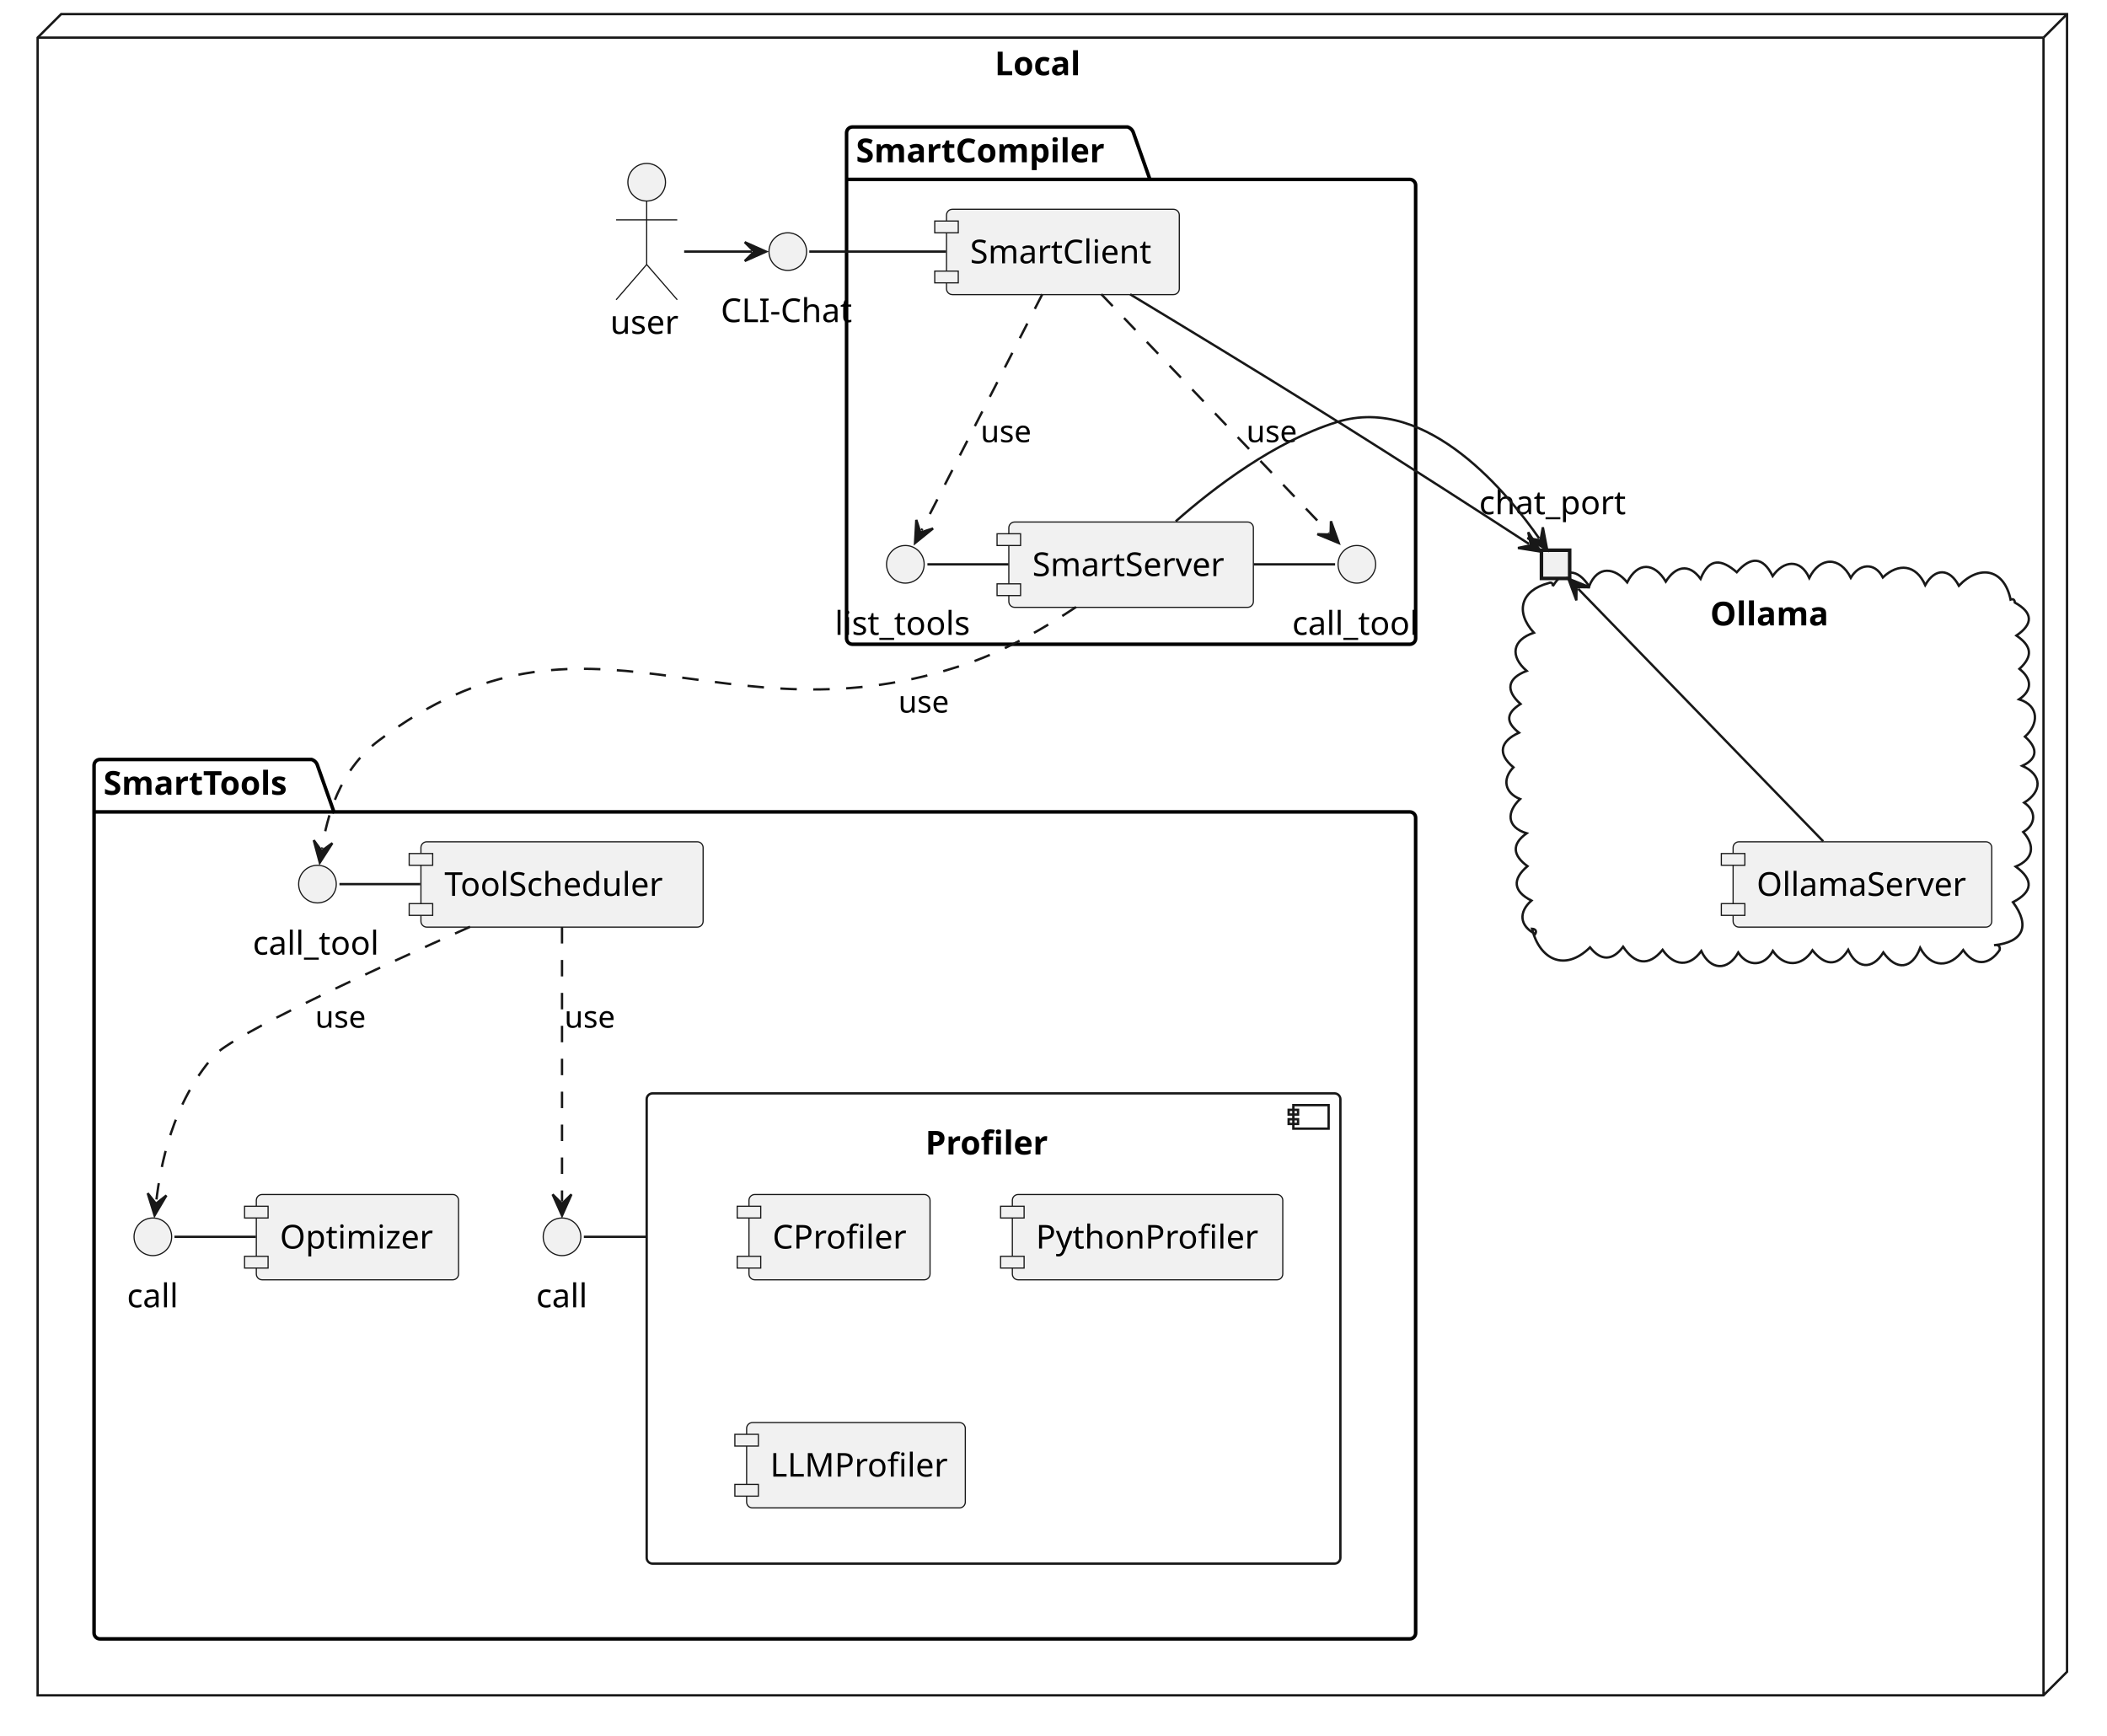
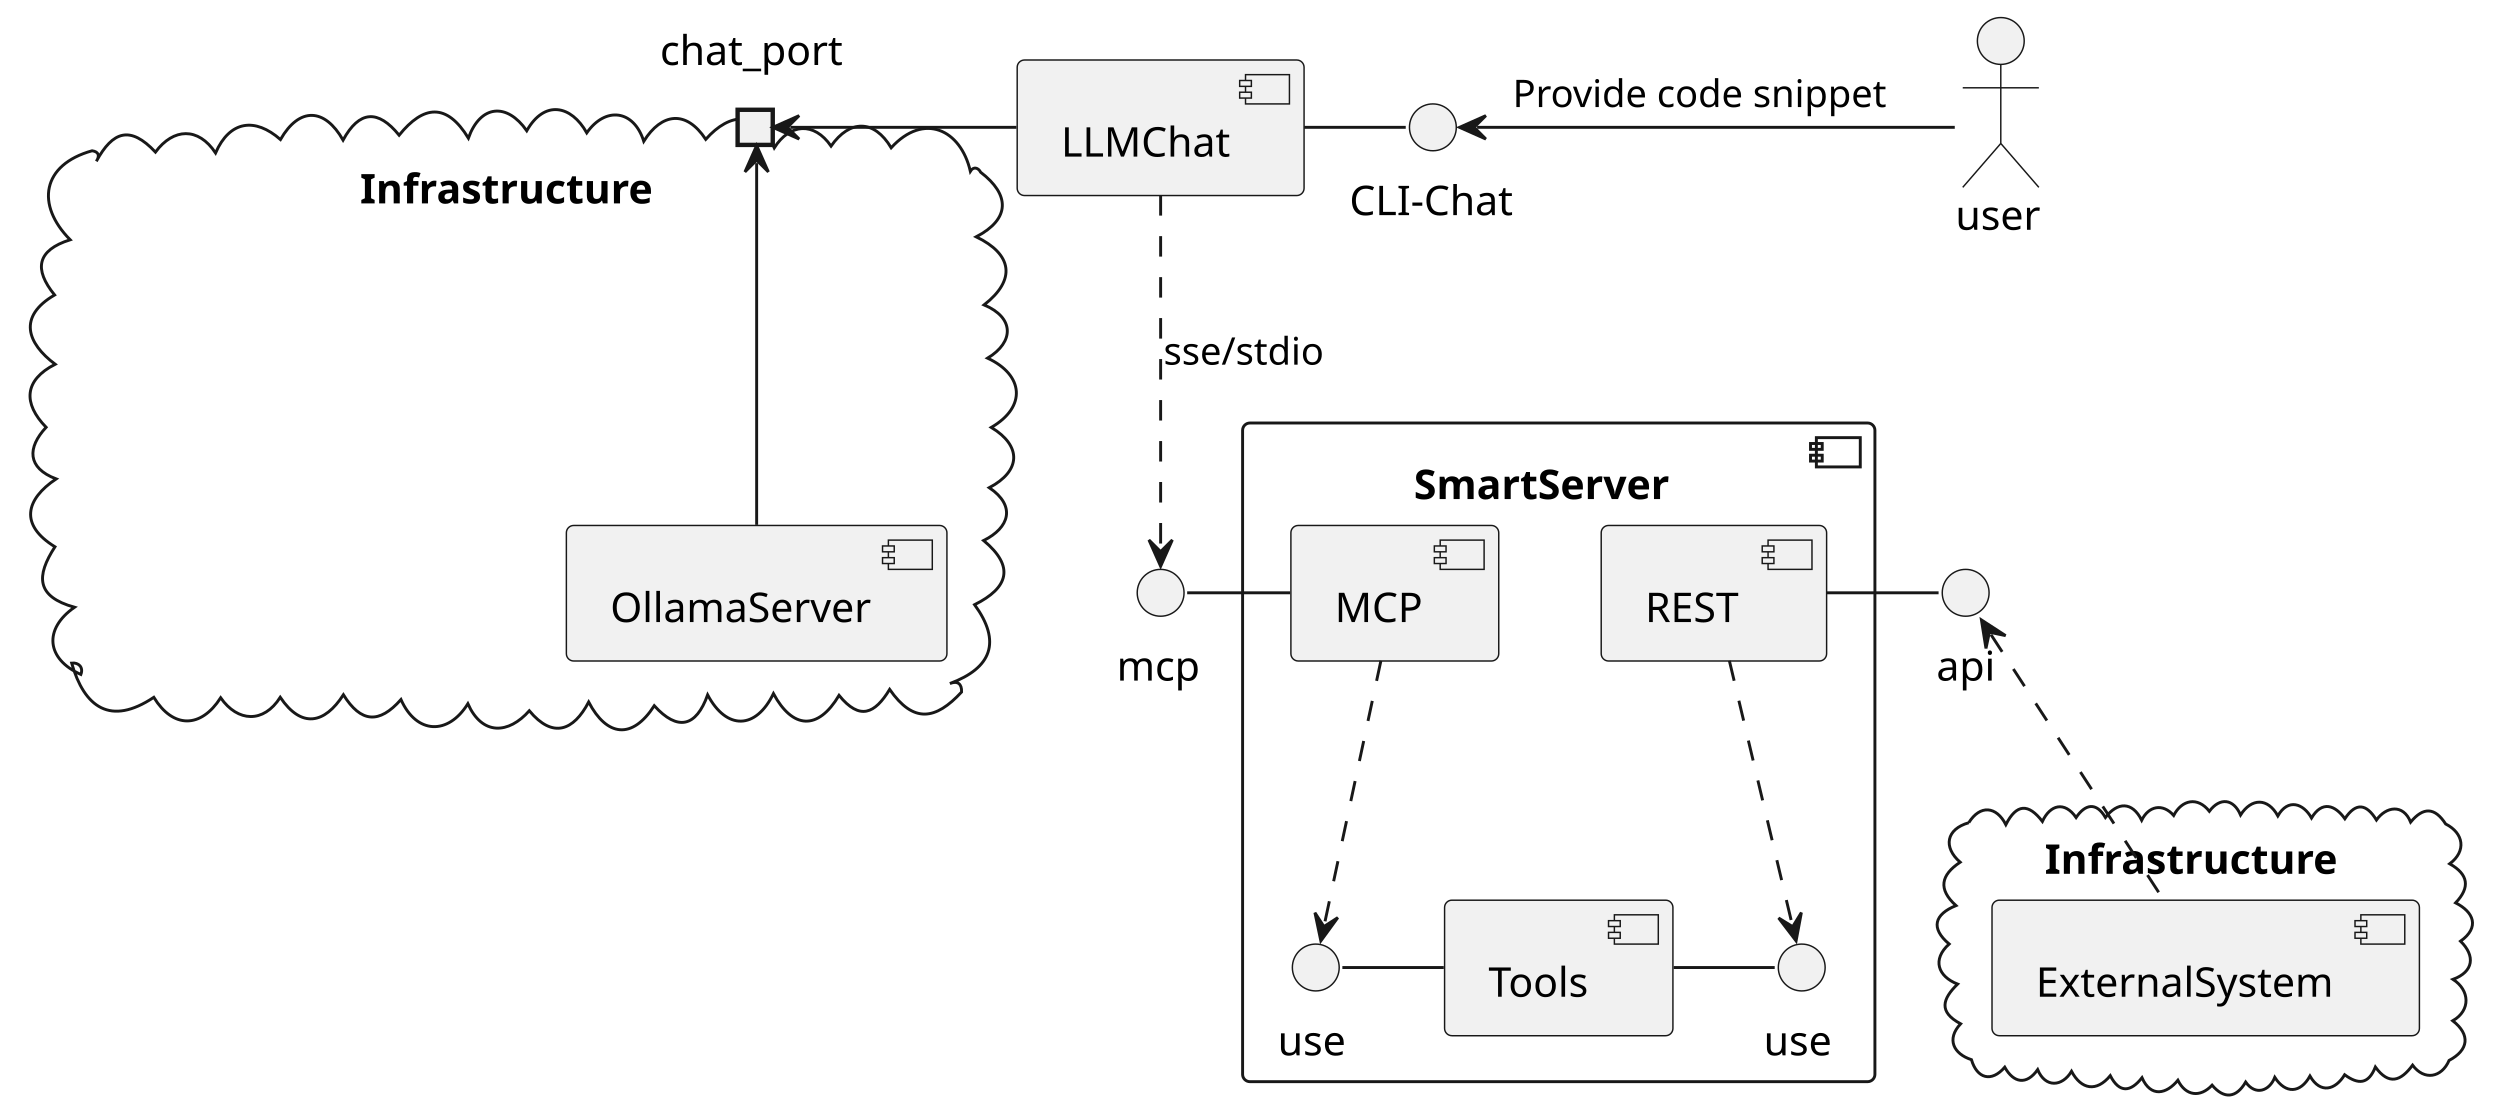
- <svg xmlns="http://www.w3.org/2000/svg" contentStyleType="text/css" height="738px" preserveAspectRatio="none" style="width:896px;height:738px;background:#FFFFFF;" version="1.1" viewBox="0 0 896 738" width="896px" zoomAndPan="magnify">
+ <svg xmlns="http://www.w3.org/2000/svg" contentStyleType="text/css" height="382px" preserveAspectRatio="none" style="width:854px;height:382px;background:#FFFFFF;" version="1.1" viewBox="0 0 854 382" width="854px" zoomAndPan="magnify">
  <defs />
  <g>
-     <g id="cluster_Local">
-       <polygon fill="none" points="16,16,26,6,879,6,879,711,869,721,16,721,16,16" style="stroke:#181818;stroke-width:1.0;" />
-       <line style="stroke:#181818;stroke-width:1.0;" x1="869" x2="879" y1="16" y2="6" />
-       <line style="stroke:#181818;stroke-width:1.0;" x1="16" x2="869" y1="16" y2="16" />
-       <line style="stroke:#181818;stroke-width:1.0;" x1="869" x2="869" y1="16" y2="721" />
-       <text fill="#000000" font-family="sans-serif" font-size="14" font-weight="bold" lengthAdjust="spacing" textLength="41" x="423" y="31.995">Local</text>
+     <g id="cluster_infrastructure1">
+       <path d="M32.907,55.103 C38.52,44.814 44.447,42.743 53.101,51.954 C59.25,43.686 67.724,43.324 73.634,52.239 C78.498,41.178 87.082,40.022 95.807,47.661 C102.26,36.428 110.933,36.845 117.192,47.848 C122.736,37.696 129.136,37.295 136.339,46.179 C144.682,35.867 152.589,35.059 159.997,47.166 C164.127,35.751 173.16,34.953 179.942,44.662 C185.978,34.02 195.109,35.88 200.442,45.377 C206.8,36.296 216.493,37.42 219.91,48.253 C226.007,38.552 234.366,37.441 241.083,47.592 C249.411,38.226 258.946,37.517 264.488,50.508 C269.809,42.179 278.042,41.48 283.887,49.901 C290.285,40.795 298.563,40.688 304.43,50.48 C315.586,38.241 328.18,44.223 331.471,58.5 C332.553,56.754 334.214,57.307 334.988,58.83 C344.988,66.474 345.23,74.737 333.486,80.901 C345.783,86.853 347.241,95.501 336.172,104.153 C346.477,108.488 346.578,116.729 337.372,122.35 C349.72,128.095 350.746,138.955 338.628,146 C349.152,152.404 348.734,160.897 337.945,166.593 C347.202,172.892 344.781,180.274 336.014,184.645 C346.731,193.578 344.507,200.778 332.923,206.565 C342.163,219.243 338.741,228.2 324.471,233.5 C327.136,232.445 328.591,233.596 328.475,236.393 C319.562,246.018 312.047,247.176 303.904,235.504 C298.828,243.865 293.701,246.213 286.617,237.543 C279.394,249.653 270.78,249.076 264.205,236.944 C258.204,249.279 248.202,249.514 241.732,237.375 C237.78,248.412 231.472,249.838 223.499,241.079 C215.948,252.757 207.32,251.685 201.089,239.822 C195.916,249.653 188.843,252.441 180.81,242.8 C173.706,250.805 164.757,251.382 159.819,240.404 C153.09,251.228 142.269,250.869 136.969,238.968 C129.488,247.427 123.291,246.906 117.308,237.335 C110.861,247.29 103.016,248.95 95.733,238.206 C90.02,247.155 81.227,246.696 75.377,238.368 C68.629,248.857 59.137,248.991 52.538,238.208 C37.731,248.102 28.82,241.678 24.471,226.5 C26.873,226.248 28.571,227.942 27.625,230.398 C15.79,225.111 14.811,214.864 25.45,207.447 C12.304,203.773 12.29,196.805 18.771,186.786 C6.641,179.349 8.66,170.643 19.173,163.598 C9.232,159.819 9.279,152.922 15.753,145.96 C7.827,137.816 8.149,129.897 18.846,124.429 C9.226,117.228 6,108.15 18.653,100.767 C11.489,91.949 12.594,85.496 23.967,81.901 C12.144,69.971 14.301,56.273 31.471,51.5 C33.855,51.847 34.07,53.342 32.907,55.103 " fill="none" style="stroke:#181818;stroke-width:1.0;" />
+       <text fill="#000000" font-family="sans-serif" font-size="14" font-weight="bold" lengthAdjust="spacing" textLength="110" x="122.971" y="69.495">Infrastructure</text>
    </g>
-     <g id="cluster_Ollama">
-       <path d="M660.322,249.306 C665.231,241.371 670.866,241.801 675.761,249.32 C679.419,240.292 686.733,241.344 691.958,247.666 C696.442,238.698 703.567,239.246 708.383,247.345 C712.367,240.987 718.135,239.263 723.177,246.165 C726.867,236.971 732.197,237.871 738.564,243.359 C744.388,236.683 749.626,236.513 753.831,244.991 C758.366,238.449 765.61,237.405 769.385,245.784 C773.932,236.642 782.442,236.594 787.053,245.723 C790.46,239.864 797.127,238.762 800.678,245.569 C807.344,239.279 814.765,240.061 818.701,248.835 C822.881,241.415 829.117,241.653 833.007,249.113 C841.741,239.988 852.235,241.827 855,255 C856.18,254.55 856.74,255.124 856.807,256.265 C864.488,260.532 864.775,265.309 857.483,270.298 C863.889,274.72 864.736,278.933 858.765,284.474 C863.945,288.552 864.479,293.461 858.625,297.42 C867.468,300.181 866.857,308.237 861.111,313.285 C866.168,317.732 867.141,322.365 859.982,325.702 C868.613,329.554 868.394,336.679 860.784,341.362 C866.027,344.917 865.824,350.626 860.385,353.839 C865.577,359.743 864.674,365.389 857.197,368.549 C864.923,374.236 864.463,379.259 856.019,383.687 C863.421,393.731 860.503,400.672 848,402 C849.505,401.598 850.742,402.295 850.338,404.06 C845.687,410.863 839.508,410.837 834.85,404.068 C829.346,411.735 821.212,411.894 816.552,403.128 C813.118,412.268 806.432,412.917 800.888,405.073 C796.182,412.701 789.487,412.004 785.944,403.964 C781.183,411.628 775.682,410.365 770.751,404.15 C766.257,411.253 758.618,411.441 753.902,404.415 C750.399,411.005 743.301,411.459 739.181,405.118 C734.704,413.18 727.293,412.592 723.474,404.479 C718.351,411.595 711.701,410.764 707.014,403.964 C700.961,411.33 695.123,409.957 690.225,402.643 C685.774,408.646 680.832,408.804 676.163,402.901 C665.386,413.513 654.689,408.074 651.5,395 C652.766,395.072 653.688,395.87 652.857,397.222 C646.149,393.721 645.707,387.906 651.241,383.012 C643.483,379.089 642.972,373.948 649.561,368.378 C643.488,363.935 642.506,359.166 649.202,354.395 C640.519,351.744 640.713,345.233 646.413,339.828 C639.886,337.189 638.717,331.365 643.584,326.337 C636.458,320.417 638.199,315.154 645.939,311.612 C640.171,307.032 640.451,303.325 646.605,299.396 C640.044,293.522 641.032,288.46 649.219,285.326 C642.027,279.101 643.007,272.206 652.287,269.094 C644.134,260.142 646.793,251.102 658.5,248 C659.826,247.453 660.315,248.014 660.322,249.306 " fill="none" style="stroke:#181818;stroke-width:1.0;" />
-       <text fill="#000000" font-family="sans-serif" font-size="14" font-weight="bold" lengthAdjust="spacing" textLength="52" x="727.25" y="265.995">Ollama</text>
+     <g id="cluster_SmartServer">
+       <rect fill="none" height="225" rx="2.5" ry="2.5" style="stroke:#181818;stroke-width:1.0;" width="216" x="424.471" y="144.5" />
+       <rect fill="none" height="10" style="stroke:#181818;stroke-width:1.0;" width="15" x="620.471" y="149.5" />
+       <rect fill="none" height="2" style="stroke:#181818;stroke-width:1.0;" width="4" x="618.471" y="151.5" />
+       <rect fill="none" height="2" style="stroke:#181818;stroke-width:1.0;" width="4" x="618.471" y="155.5" />
+       <text fill="#000000" font-family="sans-serif" font-size="14" font-weight="bold" lengthAdjust="spacing" textLength="99" x="482.971" y="170.495">SmartServer</text>
    </g>
-     <g id="cluster_SmartCompiler">
-       <path d="M362.5,54 L479.5,54 A3.75,3.75 0 0 1 482,56.5 L489,76.297 L599.5,76.297 A2.5,2.5 0 0 1 602,78.797 L602,271.5 A2.5,2.5 0 0 1 599.5,274 L362.5,274 A2.5,2.5 0 0 1 360,271.5 L360,56.5 A2.5,2.5 0 0 1 362.5,54 " fill="none" style="stroke:#000000;stroke-width:1.5;" />
-       <line style="stroke:#000000;stroke-width:1.5;" x1="360" x2="489" y1="76.297" y2="76.297" />
-       <text fill="#000000" font-family="sans-serif" font-size="14" font-weight="bold" lengthAdjust="spacing" textLength="116" x="364" y="68.995">SmartCompiler</text>
+     <g id="cluster_infrastructure2">
+       <path d="M672.522,281.045 C676.414,274.832 681.949,275.349 685.199,281.692 C688.833,274.554 692.871,274.329 697.678,280.601 C700.32,274.917 705.229,273.524 709.195,279.267 C712.317,274.65 716.067,273.882 719.208,279.25 C723.343,273.916 728.362,273.693 731.597,280.192 C733.984,275.302 738.77,274.285 742.526,278.559 C745.319,273.2 750.688,272.009 754.712,277.128 C758.352,272.285 762.97,272.821 765.374,278.393 C769.098,272.559 774.686,272.462 778.11,278.708 C781.598,272.625 786.816,274.425 789.614,279.424 C793.226,273.424 797.633,274.957 801.005,279.679 C804.851,273.904 808.39,274.596 811.79,280.106 C815.079,275.533 820.867,274.44 823.479,280.828 C827.791,275.62 831.701,275.686 835.429,281.464 C841.619,284.595 842.622,290.711 836.821,295.07 C843.19,298.679 843.921,303.073 838.838,308.412 C845.035,311.55 847.206,316.721 840.519,321.512 C845.641,326.514 845.016,331.936 837.962,334.55 C843.651,338.236 844.123,345.09 837.867,348.696 C843.971,353.459 843.329,358.676 836.606,362.245 C834.061,368.14 828.146,369.257 824.137,363.862 C820.097,369.337 816.064,370.834 811.431,364.5 C809.057,370.427 805.66,370.58 800.933,367.137 C797.773,372.356 792.672,373.778 789.082,367.583 C785.8,373.486 780.78,373.761 777.066,368.029 C775.209,372.697 770.496,374.393 767.115,369.639 C763.934,375.097 759.787,375.587 755.652,370.697 C751.567,375.039 746.648,374.407 743.964,369.014 C740.088,373.74 734.755,375.049 731.699,368.149 C727.842,373.073 724.016,373.539 720.868,367.452 C716.158,373.126 711.003,372.258 707.633,365.969 C704.433,371.29 698.685,371.685 696.063,365.394 C692.218,370.807 687.865,369.968 684.823,364.56 C680.276,369.857 675.336,368.455 673.446,361.989 C667.388,360.024 664.77,355.034 669.743,349.736 C662.092,345.644 663.535,341.236 668.711,336.168 C661.974,333.532 659.922,327.772 665.825,322.473 C659.358,317.027 660.826,312.336 668.165,309.351 C661.952,303.736 662.984,298.92 669.585,294.532 C663.68,289.381 664.831,283.234 672.522,281.045 " fill="none" style="stroke:#181818;stroke-width:1.0;" />
+       <text fill="#000000" font-family="sans-serif" font-size="14" font-weight="bold" lengthAdjust="spacing" textLength="110" x="698.471" y="298.495">Infrastructure</text>
    </g>
-     <g id="cluster_SmartTools">
-       <path d="M42.5,323 L132.5,323 A3.75,3.75 0 0 1 135,325.5 L142,345.297 L599.5,345.297 A2.5,2.5 0 0 1 602,347.797 L602,694.5 A2.5,2.5 0 0 1 599.5,697 L42.5,697 A2.5,2.5 0 0 1 40,694.5 L40,325.5 A2.5,2.5 0 0 1 42.5,323 " fill="none" style="stroke:#000000;stroke-width:1.5;" />
-       <line style="stroke:#000000;stroke-width:1.5;" x1="40" x2="142" y1="345.297" y2="345.297" />
-       <text fill="#000000" font-family="sans-serif" font-size="14" font-weight="bold" lengthAdjust="spacing" textLength="89" x="44" y="337.995">SmartTools</text>
+     <text fill="#000000" font-family="sans-serif" font-size="14" lengthAdjust="spacing" textLength="65" x="225.471" y="22.198">chat_port</text>
+     <rect fill="#F1F1F1" height="12" style="stroke:#181818;stroke-width:1.5;" width="12" x="251.971" y="37.5" />
+     <g id="elem_OllamaServer">
+       <rect fill="#F1F1F1" height="46.297" rx="2.5" ry="2.5" style="stroke:#181818;stroke-width:0.5;" width="130" x="193.471" y="179.5" />
+       <rect fill="#F1F1F1" height="10" style="stroke:#181818;stroke-width:0.5;" width="15" x="303.471" y="184.5" />
+       <rect fill="#F1F1F1" height="2" style="stroke:#181818;stroke-width:0.5;" width="4" x="301.471" y="186.5" />
+       <rect fill="#F1F1F1" height="2" style="stroke:#181818;stroke-width:0.5;" width="4" x="301.471" y="190.5" />
+       <text fill="#000000" font-family="sans-serif" font-size="14" lengthAdjust="spacing" textLength="90" x="208.471" y="212.495">OllamaServer</text>
    </g>
-     <g id="cluster_Profiler">
-       <rect fill="none" height="200" rx="2.5" ry="2.5" style="stroke:#181818;stroke-width:1.0;" width="295" x="275" y="465" />
-       <rect fill="none" height="10" style="stroke:#181818;stroke-width:1.0;" width="15" x="550" y="470" />
-       <rect fill="none" height="2" style="stroke:#181818;stroke-width:1.0;" width="4" x="548" y="472" />
-       <rect fill="none" height="2" style="stroke:#181818;stroke-width:1.0;" width="4" x="548" y="476" />
-       <text fill="#000000" font-family="sans-serif" font-size="14" font-weight="bold" lengthAdjust="spacing" textLength="58" x="393.5" y="490.995">Profiler</text>
+     <g id="elem_LLMChat">
+       <rect fill="#F1F1F1" height="46.297" rx="2.5" ry="2.5" style="stroke:#181818;stroke-width:0.5;" width="98" x="347.471" y="20.5" />
+       <rect fill="#F1F1F1" height="10" style="stroke:#181818;stroke-width:0.5;" width="15" x="425.471" y="25.5" />
+       <rect fill="#F1F1F1" height="2" style="stroke:#181818;stroke-width:0.5;" width="4" x="423.471" y="27.5" />
+       <rect fill="#F1F1F1" height="2" style="stroke:#181818;stroke-width:0.5;" width="4" x="423.471" y="31.5" />
+       <text fill="#000000" font-family="sans-serif" font-size="14" lengthAdjust="spacing" textLength="58" x="362.471" y="53.495">LLMChat</text>
+     </g>
+     <g id="elem_tools_api">
+       <ellipse cx="615.471" cy="330.5" fill="#F1F1F1" rx="8" ry="8" style="stroke:#181818;stroke-width:0.5;" />
+       <text fill="#000000" font-family="sans-serif" font-size="14" lengthAdjust="spacing" textLength="26" x="602.471" y="360.495">use</text>
+     </g>
+     <g id="elem_tools_mcp">
+       <ellipse cx="449.471" cy="330.5" fill="#F1F1F1" rx="8" ry="8" style="stroke:#181818;stroke-width:0.5;" />
+       <text fill="#000000" font-family="sans-serif" font-size="14" lengthAdjust="spacing" textLength="26" x="436.471" y="360.495">use</text>
+     </g>
+     <g id="elem_REST">
+       <rect fill="#F1F1F1" height="46.297" rx="2.5" ry="2.5" style="stroke:#181818;stroke-width:0.5;" width="77" x="546.971" y="179.5" />
+       <rect fill="#F1F1F1" height="10" style="stroke:#181818;stroke-width:0.5;" width="15" x="603.971" y="184.5" />
+       <rect fill="#F1F1F1" height="2" style="stroke:#181818;stroke-width:0.5;" width="4" x="601.971" y="186.5" />
+       <rect fill="#F1F1F1" height="2" style="stroke:#181818;stroke-width:0.5;" width="4" x="601.971" y="190.5" />
+       <text fill="#000000" font-family="sans-serif" font-size="14" lengthAdjust="spacing" textLength="37" x="561.971" y="212.495">REST</text>
+     </g>
+     <g id="elem_MCP">
+       <rect fill="#F1F1F1" height="46.297" rx="2.5" ry="2.5" style="stroke:#181818;stroke-width:0.5;" width="71" x="440.971" y="179.5" />
+       <rect fill="#F1F1F1" height="10" style="stroke:#181818;stroke-width:0.5;" width="15" x="491.971" y="184.5" />
+       <rect fill="#F1F1F1" height="2" style="stroke:#181818;stroke-width:0.5;" width="4" x="489.971" y="186.5" />
+       <rect fill="#F1F1F1" height="2" style="stroke:#181818;stroke-width:0.5;" width="4" x="489.971" y="190.5" />
+       <text fill="#000000" font-family="sans-serif" font-size="14" lengthAdjust="spacing" textLength="31" x="455.971" y="212.495">MCP</text>
+     </g>
+     <g id="elem_Tools">
+       <rect fill="#F1F1F1" height="46.297" rx="2.5" ry="2.5" style="stroke:#181818;stroke-width:0.5;" width="78" x="493.471" y="307.5" />
+       <rect fill="#F1F1F1" height="10" style="stroke:#181818;stroke-width:0.5;" width="15" x="551.471" y="312.5" />
+       <rect fill="#F1F1F1" height="2" style="stroke:#181818;stroke-width:0.5;" width="4" x="549.471" y="314.5" />
+       <rect fill="#F1F1F1" height="2" style="stroke:#181818;stroke-width:0.5;" width="4" x="549.471" y="318.5" />
+       <text fill="#000000" font-family="sans-serif" font-size="14" lengthAdjust="spacing" textLength="38" x="508.471" y="340.495">Tools</text>
+     </g>
+     <g id="elem_ExternalSystem">
+       <rect fill="#F1F1F1" height="46.297" rx="2.5" ry="2.5" style="stroke:#181818;stroke-width:0.5;" width="146" x="680.471" y="307.5" />
+       <rect fill="#F1F1F1" height="10" style="stroke:#181818;stroke-width:0.5;" width="15" x="806.471" y="312.5" />
+       <rect fill="#F1F1F1" height="2" style="stroke:#181818;stroke-width:0.5;" width="4" x="804.471" y="314.5" />
+       <rect fill="#F1F1F1" height="2" style="stroke:#181818;stroke-width:0.5;" width="4" x="804.471" y="318.5" />
+       <text fill="#000000" font-family="sans-serif" font-size="14" lengthAdjust="spacing" textLength="106" x="695.471" y="340.495">ExternalSystem</text>
+     </g>
+     <g id="elem_SmartChat">
+       <ellipse cx="489.471" cy="43.5" fill="#F1F1F1" rx="8" ry="8" style="stroke:#181818;stroke-width:0.5;" />
+       <text fill="#000000" font-family="sans-serif" font-size="14" lengthAdjust="spacing" textLength="57" x="460.971" y="73.495">CLI-Chat</text>
    </g>
    <g id="elem_user">
-       <ellipse cx="275" cy="77.5" fill="#F1F1F1" rx="8" ry="8" style="stroke:#181818;stroke-width:0.5;" />
-       <path d="M275,85.5 L275,112.5 M262,93.5 L288,93.5 M275,112.5 L262,127.5 M275,112.5 L288,127.5 " fill="none" style="stroke:#181818;stroke-width:0.5;" />
-       <text fill="#000000" font-family="sans-serif" font-size="14" lengthAdjust="spacing" textLength="31" x="259.5" y="141.995">user</text>
+       <ellipse cx="683.471" cy="14" fill="#F1F1F1" rx="8" ry="8" style="stroke:#181818;stroke-width:0.5;" />
+       <path d="M683.471,22 L683.471,49 M670.471,30 L696.471,30 M683.471,49 L670.471,64 M683.471,49 L696.471,64 " fill="none" style="stroke:#181818;stroke-width:0.5;" />
+       <text fill="#000000" font-family="sans-serif" font-size="14" lengthAdjust="spacing" textLength="31" x="667.971" y="78.495">user</text>
    </g>
-     <g id="elem_SmartChat">
-       <ellipse cx="335" cy="107" fill="#F1F1F1" rx="8" ry="8" style="stroke:#181818;stroke-width:0.5;" />
-       <text fill="#000000" font-family="sans-serif" font-size="14" lengthAdjust="spacing" textLength="57" x="306.5" y="136.995">CLI-Chat</text>
+     <g id="elem_mcp_api">
+       <ellipse cx="396.471" cy="202.5" fill="#F1F1F1" rx="8" ry="8" style="stroke:#181818;stroke-width:0.5;" />
+       <text fill="#000000" font-family="sans-serif" font-size="14" lengthAdjust="spacing" textLength="30" x="381.471" y="232.495">mcp</text>
    </g>
-     <text fill="#000000" font-family="sans-serif" font-size="14" lengthAdjust="spacing" textLength="65" x="629" y="218.698">chat_port</text>
-     <rect fill="#F1F1F1" height="12" style="stroke:#181818;stroke-width:1.5;" width="12" x="655.5" y="234" />
-     <g id="elem_OllamaServer">
-       <rect fill="#F1F1F1" height="36.297" rx="2.5" ry="2.5" style="stroke:#181818;stroke-width:0.5;" width="110" x="737" y="358" />
-       <rect fill="#F1F1F1" height="5" style="stroke:#181818;stroke-width:0.5;" width="10" x="732" y="363" />
-       <rect fill="#F1F1F1" height="5" style="stroke:#181818;stroke-width:0.5;" width="10" x="732" y="384.297" />
-       <text fill="#000000" font-family="sans-serif" font-size="14" lengthAdjust="spacing" textLength="90" x="747" y="380.995">OllamaServer</text>
-     </g>
-     <g id="elem_SmartClient">
-       <rect fill="#F1F1F1" height="36.297" rx="2.5" ry="2.5" style="stroke:#181818;stroke-width:0.5;" width="99" x="402.5" y="89" />
-       <rect fill="#F1F1F1" height="5" style="stroke:#181818;stroke-width:0.5;" width="10" x="397.5" y="94" />
-       <rect fill="#F1F1F1" height="5" style="stroke:#181818;stroke-width:0.5;" width="10" x="397.5" y="115.297" />
-       <text fill="#000000" font-family="sans-serif" font-size="14" lengthAdjust="spacing" textLength="79" x="412.5" y="111.995">SmartClient</text>
-     </g>
-     <g id="elem_SmartServer">
-       <rect fill="#F1F1F1" height="36.297" rx="2.5" ry="2.5" style="stroke:#181818;stroke-width:0.5;" width="104" x="429" y="222" />
-       <rect fill="#F1F1F1" height="5" style="stroke:#181818;stroke-width:0.5;" width="10" x="424" y="227" />
-       <rect fill="#F1F1F1" height="5" style="stroke:#181818;stroke-width:0.5;" width="10" x="424" y="248.297" />
-       <text fill="#000000" font-family="sans-serif" font-size="14" lengthAdjust="spacing" textLength="84" x="439" y="244.995">SmartServer</text>
-     </g>
-     <g id="elem_ListTools">
-       <ellipse cx="385" cy="240" fill="#F1F1F1" rx="8" ry="8" style="stroke:#181818;stroke-width:0.5;" />
-       <text fill="#000000" font-family="sans-serif" font-size="14" lengthAdjust="spacing" textLength="60" x="355" y="269.995">list_tools</text>
-     </g>
-     <g id="elem_ServerCallTool">
-       <ellipse cx="577" cy="240" fill="#F1F1F1" rx="8" ry="8" style="stroke:#181818;stroke-width:0.5;" />
-       <text fill="#000000" font-family="sans-serif" font-size="14" lengthAdjust="spacing" textLength="55" x="549.5" y="269.995">call_tool</text>
-     </g>
-     <g id="elem_Optimizer">
-       <rect fill="#F1F1F1" height="36.297" rx="2.5" ry="2.5" style="stroke:#181818;stroke-width:0.5;" width="86" x="109" y="508" />
-       <rect fill="#F1F1F1" height="5" style="stroke:#181818;stroke-width:0.5;" width="10" x="104" y="513" />
-       <rect fill="#F1F1F1" height="5" style="stroke:#181818;stroke-width:0.5;" width="10" x="104" y="534.297" />
-       <text fill="#000000" font-family="sans-serif" font-size="14" lengthAdjust="spacing" textLength="66" x="119" y="530.995">Optimizer</text>
-     </g>
-     <g id="elem_CallTool">
-       <ellipse cx="135" cy="376" fill="#F1F1F1" rx="8" ry="8" style="stroke:#181818;stroke-width:0.5;" />
-       <text fill="#000000" font-family="sans-serif" font-size="14" lengthAdjust="spacing" textLength="55" x="107.5" y="405.995">call_tool</text>
-     </g>
-     <g id="elem_ToolScheduler">
-       <rect fill="#F1F1F1" height="36.297" rx="2.5" ry="2.5" style="stroke:#181818;stroke-width:0.5;" width="120" x="179" y="358" />
-       <rect fill="#F1F1F1" height="5" style="stroke:#181818;stroke-width:0.5;" width="10" x="174" y="363" />
-       <rect fill="#F1F1F1" height="5" style="stroke:#181818;stroke-width:0.5;" width="10" x="174" y="384.297" />
-       <text fill="#000000" font-family="sans-serif" font-size="14" lengthAdjust="spacing" textLength="100" x="189" y="380.995">ToolScheduler</text>
-     </g>
-     <g id="elem_CallOptimizer">
-       <ellipse cx="65" cy="526" fill="#F1F1F1" rx="8" ry="8" style="stroke:#181818;stroke-width:0.5;" />
-       <text fill="#000000" font-family="sans-serif" font-size="14" lengthAdjust="spacing" textLength="22" x="54" y="555.995">call</text>
-     </g>
-     <g id="elem_CallProfiler">
-       <ellipse cx="239" cy="526" fill="#F1F1F1" rx="8" ry="8" style="stroke:#181818;stroke-width:0.5;" />
-       <text fill="#000000" font-family="sans-serif" font-size="14" lengthAdjust="spacing" textLength="22" x="228" y="555.995">call</text>
-     </g>
-     <g id="elem_CProfiler">
-       <rect fill="#F1F1F1" height="36.297" rx="2.5" ry="2.5" style="stroke:#181818;stroke-width:0.5;" width="77" x="318.5" y="508" />
-       <rect fill="#F1F1F1" height="5" style="stroke:#181818;stroke-width:0.5;" width="10" x="313.5" y="513" />
-       <rect fill="#F1F1F1" height="5" style="stroke:#181818;stroke-width:0.5;" width="10" x="313.5" y="534.297" />
-       <text fill="#000000" font-family="sans-serif" font-size="14" lengthAdjust="spacing" textLength="57" x="328.5" y="530.995">CProfiler</text>
-     </g>
-     <g id="elem_PythonProfiler">
-       <rect fill="#F1F1F1" height="36.297" rx="2.5" ry="2.5" style="stroke:#181818;stroke-width:0.5;" width="115" x="430.5" y="508" />
-       <rect fill="#F1F1F1" height="5" style="stroke:#181818;stroke-width:0.5;" width="10" x="425.5" y="513" />
-       <rect fill="#F1F1F1" height="5" style="stroke:#181818;stroke-width:0.5;" width="10" x="425.5" y="534.297" />
-       <text fill="#000000" font-family="sans-serif" font-size="14" lengthAdjust="spacing" textLength="95" x="440.5" y="530.995">PythonProfiler</text>
-     </g>
-     <g id="elem_LLMProfiler">
-       <rect fill="#F1F1F1" height="36.297" rx="2.5" ry="2.5" style="stroke:#181818;stroke-width:0.5;" width="93" x="317.5" y="605" />
-       <rect fill="#F1F1F1" height="5" style="stroke:#181818;stroke-width:0.5;" width="10" x="312.5" y="610" />
-       <rect fill="#F1F1F1" height="5" style="stroke:#181818;stroke-width:0.5;" width="10" x="312.5" y="631.297" />
-       <text fill="#000000" font-family="sans-serif" font-size="14" lengthAdjust="spacing" textLength="73" x="327.5" y="627.995">LLMProfiler</text>
+     <g id="elem_rest_api">
+       <ellipse cx="671.471" cy="202.5" fill="#F1F1F1" rx="8" ry="8" style="stroke:#181818;stroke-width:0.5;" />
+       <text fill="#000000" font-family="sans-serif" font-size="14" lengthAdjust="spacing" textLength="20" x="661.471" y="232.495">api</text>
    </g>
    <g id="link_OllamaServer_chat_port">
-       <path d="M775.33,357.82 C745.55,327.12 688.827,268.657 671.117,250.397 " fill="none" id="OllamaServer-to-chat_port" style="stroke:#181818;stroke-width:1.0;" />
-       <polygon fill="#181818" points="666.94,246.09,670.335,255.335,670.421,249.679,676.077,249.766,666.94,246.09" style="stroke:#181818;stroke-width:1.0;" />
+       <path d="M258.471,179.3 C258.471,142.21 258.471,75.73 258.471,55.72 " fill="none" id="OllamaServer-to-chat_port" style="stroke:#181818;stroke-width:1.0;" />
+       <polygon fill="#181818" points="258.471,49.72,254.471,58.72,258.471,54.72,262.471,58.72,258.471,49.72" style="stroke:#181818;stroke-width:1.0;" />
    </g>
-     <g id="link_SmartChat_SmartClient">
-       <path d="M344.14,107 C363.52,107 382.9,107 402.28,107 " fill="none" id="SmartChat-SmartClient" style="stroke:#181818;stroke-width:1.0;" />
+     <g id="link_LLMChat_chat_port">
+       <path d="M347.241,43.5 C315.281,43.5 282.951,43.5 269.991,43.5 " fill="none" id="LLMChat-to-chat_port" style="stroke:#181818;stroke-width:1.0;" />
+       <polygon fill="#181818" points="263.991,43.5,272.991,47.5,268.991,43.5,272.991,39.5,263.991,43.5" style="stroke:#181818;stroke-width:1.0;" />
    </g>
-     <g id="link_SmartClient_ListTools">
-       <path d="M443.24,125.13 C428.63,153.7 402.552,204.678 391.852,225.598 " fill="none" id="SmartClient-to-ListTools" style="stroke:#181818;stroke-width:1.0;stroke-dasharray:7.0,7.0;" />
-       <polygon fill="#181818" points="389.12,230.94,396.779,224.749,391.397,226.488,389.657,221.106,389.12,230.94" style="stroke:#181818;stroke-width:1.0;" />
-       <text fill="#000000" font-family="sans-serif" font-size="13" lengthAdjust="spacing" textLength="23" x="417" y="188.067">use</text>
+     <g id="link_LLMChat_SmartChat">
+       <path d="M445.511,43.5 C457.071,43.5 468.641,43.5 480.201,43.5 " fill="none" id="LLMChat-SmartChat" style="stroke:#181818;stroke-width:1.0;" />
    </g>
-     <g id="link_ListTools_SmartServer">
-       <path d="M394.38,240 C405.88,240 417.38,240 428.89,240 " fill="none" id="ListTools-SmartServer" style="stroke:#181818;stroke-width:1.0;" />
+     <g id="link_SmartChat_user">
+       <path d="M504.571,43.5 C535.211,43.5 628.891,43.5 667.751,43.5 " fill="none" id="SmartChat-backto-user" style="stroke:#181818;stroke-width:1.0;" />
+       <polygon fill="#181818" points="498.571,43.5,507.571,47.5,503.571,43.5,507.571,39.5,498.571,43.5" style="stroke:#181818;stroke-width:1.0;" />
+       <text fill="#000000" font-family="sans-serif" font-size="13" lengthAdjust="spacing" textLength="133" x="516.721" y="36.567">Provide code snippet</text>
    </g>
-     <g id="link_SmartServer_ServerCallTool">
-       <path d="M533.12,240 C544.67,240 556.21,240 567.75,240 " fill="none" id="SmartServer-ServerCallTool" style="stroke:#181818;stroke-width:1.0;" />
+     <g id="link_LLMChat_mcp_api">
+       <path d="M396.471,66.66 C396.471,102.16 396.471,164.15 396.471,187.44 " fill="none" id="LLMChat-to-mcp_api" style="stroke:#181818;stroke-width:1.0;stroke-dasharray:7.0,7.0;" />
+       <polygon fill="#181818" points="396.471,193.44,400.471,184.44,396.471,188.44,392.471,184.44,396.471,193.44" style="stroke:#181818;stroke-width:1.0;" />
+       <text fill="#000000" font-family="sans-serif" font-size="13" lengthAdjust="spacing" textLength="57" x="397.471" y="124.567">sse/stdio</text>
    </g>
-     <g id="link_SmartClient_ServerCallTool">
-       <path d="M468.34,125.13 C495.61,153.7 545.209,205.678 565.159,226.598 " fill="none" id="SmartClient-to-ServerCallTool" style="stroke:#181818;stroke-width:1.0;stroke-dasharray:7.0,7.0;" />
-       <polygon fill="#181818" points="569.3,230.94,565.984,221.666,565.849,227.322,560.194,227.187,569.3,230.94" style="stroke:#181818;stroke-width:1.0;" />
-       <text fill="#000000" font-family="sans-serif" font-size="13" lengthAdjust="spacing" textLength="23" x="530" y="188.067">use</text>
+     <g id="link_REST_rest_api">
+       <path d="M624.101,202.5 C636.811,202.5 649.511,202.5 662.221,202.5 " fill="none" id="REST-rest_api" style="stroke:#181818;stroke-width:1.0;" />
    </g>
-     <g id="link_CallTool_ToolScheduler">
-       <path d="M144.34,376 C155.81,376 167.27,376 178.73,376 " fill="none" id="CallTool-ToolScheduler" style="stroke:#181818;stroke-width:1.0;" />
+     <g id="link_MCP_mcp_api">
+       <path d="M440.721,202.5 C428.991,202.5 417.261,202.5 405.531,202.5 " fill="none" id="MCP-mcp_api" style="stroke:#181818;stroke-width:1.0;" />
    </g>
-     <g id="link_CallOptimizer_Optimizer">
-       <path d="M74.18,526 C85.73,526 97.28,526 108.83,526 " fill="none" id="CallOptimizer-Optimizer" style="stroke:#181818;stroke-width:1.0;" />
+     <g id="link_Tools_tools_api">
+       <path d="M571.701,330.5 C583.211,330.5 594.731,330.5 606.241,330.5 " fill="none" id="Tools-tools_api" style="stroke:#181818;stroke-width:1.0;" />
    </g>
-     <g id="link_CallProfiler_Profiler">
-       <path d="M248.28,526 C253.975,526 259.673,526 265.37,526 C268.219,526 271.067,526 273.916,526 C274.272,526 274.628,526 274.984,526 " fill="none" id="CallProfiler-Profiler" style="stroke:#181818;stroke-width:1.0;" />
+     <g id="link_MCP_tools_mcp">
+       <path d="M471.711,225.74 C465.591,254.28 456.539,296.513 452.459,315.543 " fill="none" id="MCP-to-tools_mcp" style="stroke:#181818;stroke-width:1.0;stroke-dasharray:7.0,7.0;" />
+       <polygon fill="#181818" points="451.201,321.41,456.999,313.449,452.249,316.521,449.177,311.771,451.201,321.41" style="stroke:#181818;stroke-width:1.0;" />
    </g>
-     <g id="link_ToolScheduler_CallOptimizer">
-       <path d="M199.9,394.15 C158.75,412.48 98.85,440.11 91,449 C73.27,469.06 68.208,495.821 66.438,510.931 " fill="none" id="ToolScheduler-to-CallOptimizer" style="stroke:#181818;stroke-width:1.0;stroke-dasharray:7.0,7.0;" />
-       <polygon fill="#181818" points="65.74,516.89,70.76,508.416,66.322,511.924,62.814,507.486,65.74,516.89" style="stroke:#181818;stroke-width:1.0;" />
-       <text fill="#000000" font-family="sans-serif" font-size="13" lengthAdjust="spacing" textLength="23" x="134" y="437.067">use</text>
+     <g id="link_REST_tools_api">
+       <path d="M590.761,225.74 C597.561,254.28 607.621,296.543 612.152,315.573 " fill="none" id="REST-to-tools_api" style="stroke:#181818;stroke-width:1.0;stroke-dasharray:7.0,7.0;" />
+       <polygon fill="#181818" points="613.541,321.41,615.348,311.728,612.383,316.546,607.566,313.581,613.541,321.41" style="stroke:#181818;stroke-width:1.0;" />
    </g>
-     <g id="link_ToolScheduler_CallProfiler">
-       <path d="M239,394.27 C239,426.29 239,487.75 239,510.96 " fill="none" id="ToolScheduler-to-CallProfiler" style="stroke:#181818;stroke-width:1.0;stroke-dasharray:7.0,7.0;" />
-       <polygon fill="#181818" points="239,516.96,243,507.96,239,511.96,235,507.96,239,516.96" style="stroke:#181818;stroke-width:1.0;" />
-       <text fill="#000000" font-family="sans-serif" font-size="13" lengthAdjust="spacing" textLength="23" x="240" y="437.067">use</text>
+     <g id="link_tools_mcp_Tools">
+       <path d="M458.551,330.5 C470.101,330.5 481.651,330.5 493.201,330.5 " fill="none" id="tools_mcp-Tools" style="stroke:#181818;stroke-width:1.0;" />
    </g>
-     <g id="link_user_SmartChat">
-       <path d="M290.94,107 C302.53,107 308.12,107 319.71,107 " fill="none" id="user-to-SmartChat" style="stroke:#181818;stroke-width:1.0;" />
-       <polygon fill="#181818" points="325.71,107,316.71,103,320.71,107,316.71,111,325.71,107" style="stroke:#181818;stroke-width:1.0;" />
-     </g>
-     <g id="link_SmartClient_chat_port">
-       <path d="M480.6,125.18 C502.86,138.61 534.5,157.83 562,175 C597.32,197.05 634.129,220.881 650.209,231.331 " fill="none" id="SmartClient-to-chat_port" style="stroke:#181818;stroke-width:1.0;" />
-       <polygon fill="#181818" points="655.24,234.6,649.873,226.342,651.048,231.875,645.514,233.05,655.24,234.6" style="stroke:#181818;stroke-width:1.0;" />
-     </g>
-     <g id="link_SmartServer_chat_port">
-       <path d="M499.98,221.72 C516.56,207.1 542.05,187.75 568.5,179.5 C607.44,167.35 642.281,211.406 654.531,228.996 " fill="none" id="SmartServer-to-chat_port" style="stroke:#181818;stroke-width:1.0;" />
-       <polygon fill="#181818" points="657.96,233.92,656.099,224.249,655.103,229.817,649.534,228.821,657.96,233.92" style="stroke:#181818;stroke-width:1.0;" />
-     </g>
-     <g id="link_SmartServer_CallTool">
-       <path d="M457.59,258.16 C444.76,266.71 428.2,276.39 412,282 C305.68,318.83 250.82,247.24 161,315 C144.14,327.72 138.988,347.702 136.918,360.922 " fill="none" id="SmartServer-to-CallTool" style="stroke:#181818;stroke-width:1.0;stroke-dasharray:7.0,7.0;" />
-       <polygon fill="#181818" points="135.99,366.85,141.334,358.577,136.763,361.91,133.43,357.34,135.99,366.85" style="stroke:#181818;stroke-width:1.0;" />
-       <text fill="#000000" font-family="sans-serif" font-size="13" lengthAdjust="spacing" textLength="23" x="382" y="303.067">use</text>
+     <g id="link_rest_api_ExternalSystem">
+       <path d="M680.124,216.799 C692.594,235.959 720.551,278.91 739.061,307.35 " fill="none" id="rest_api-backto-ExternalSystem" style="stroke:#181818;stroke-width:1.0;stroke-dasharray:7.0,7.0;" />
+       <polygon fill="#181818" points="676.851,211.77,678.408,221.495,679.578,215.961,685.113,217.131,676.851,211.77" style="stroke:#181818;stroke-width:1.0;" />
    </g>
  </g>
</svg>
